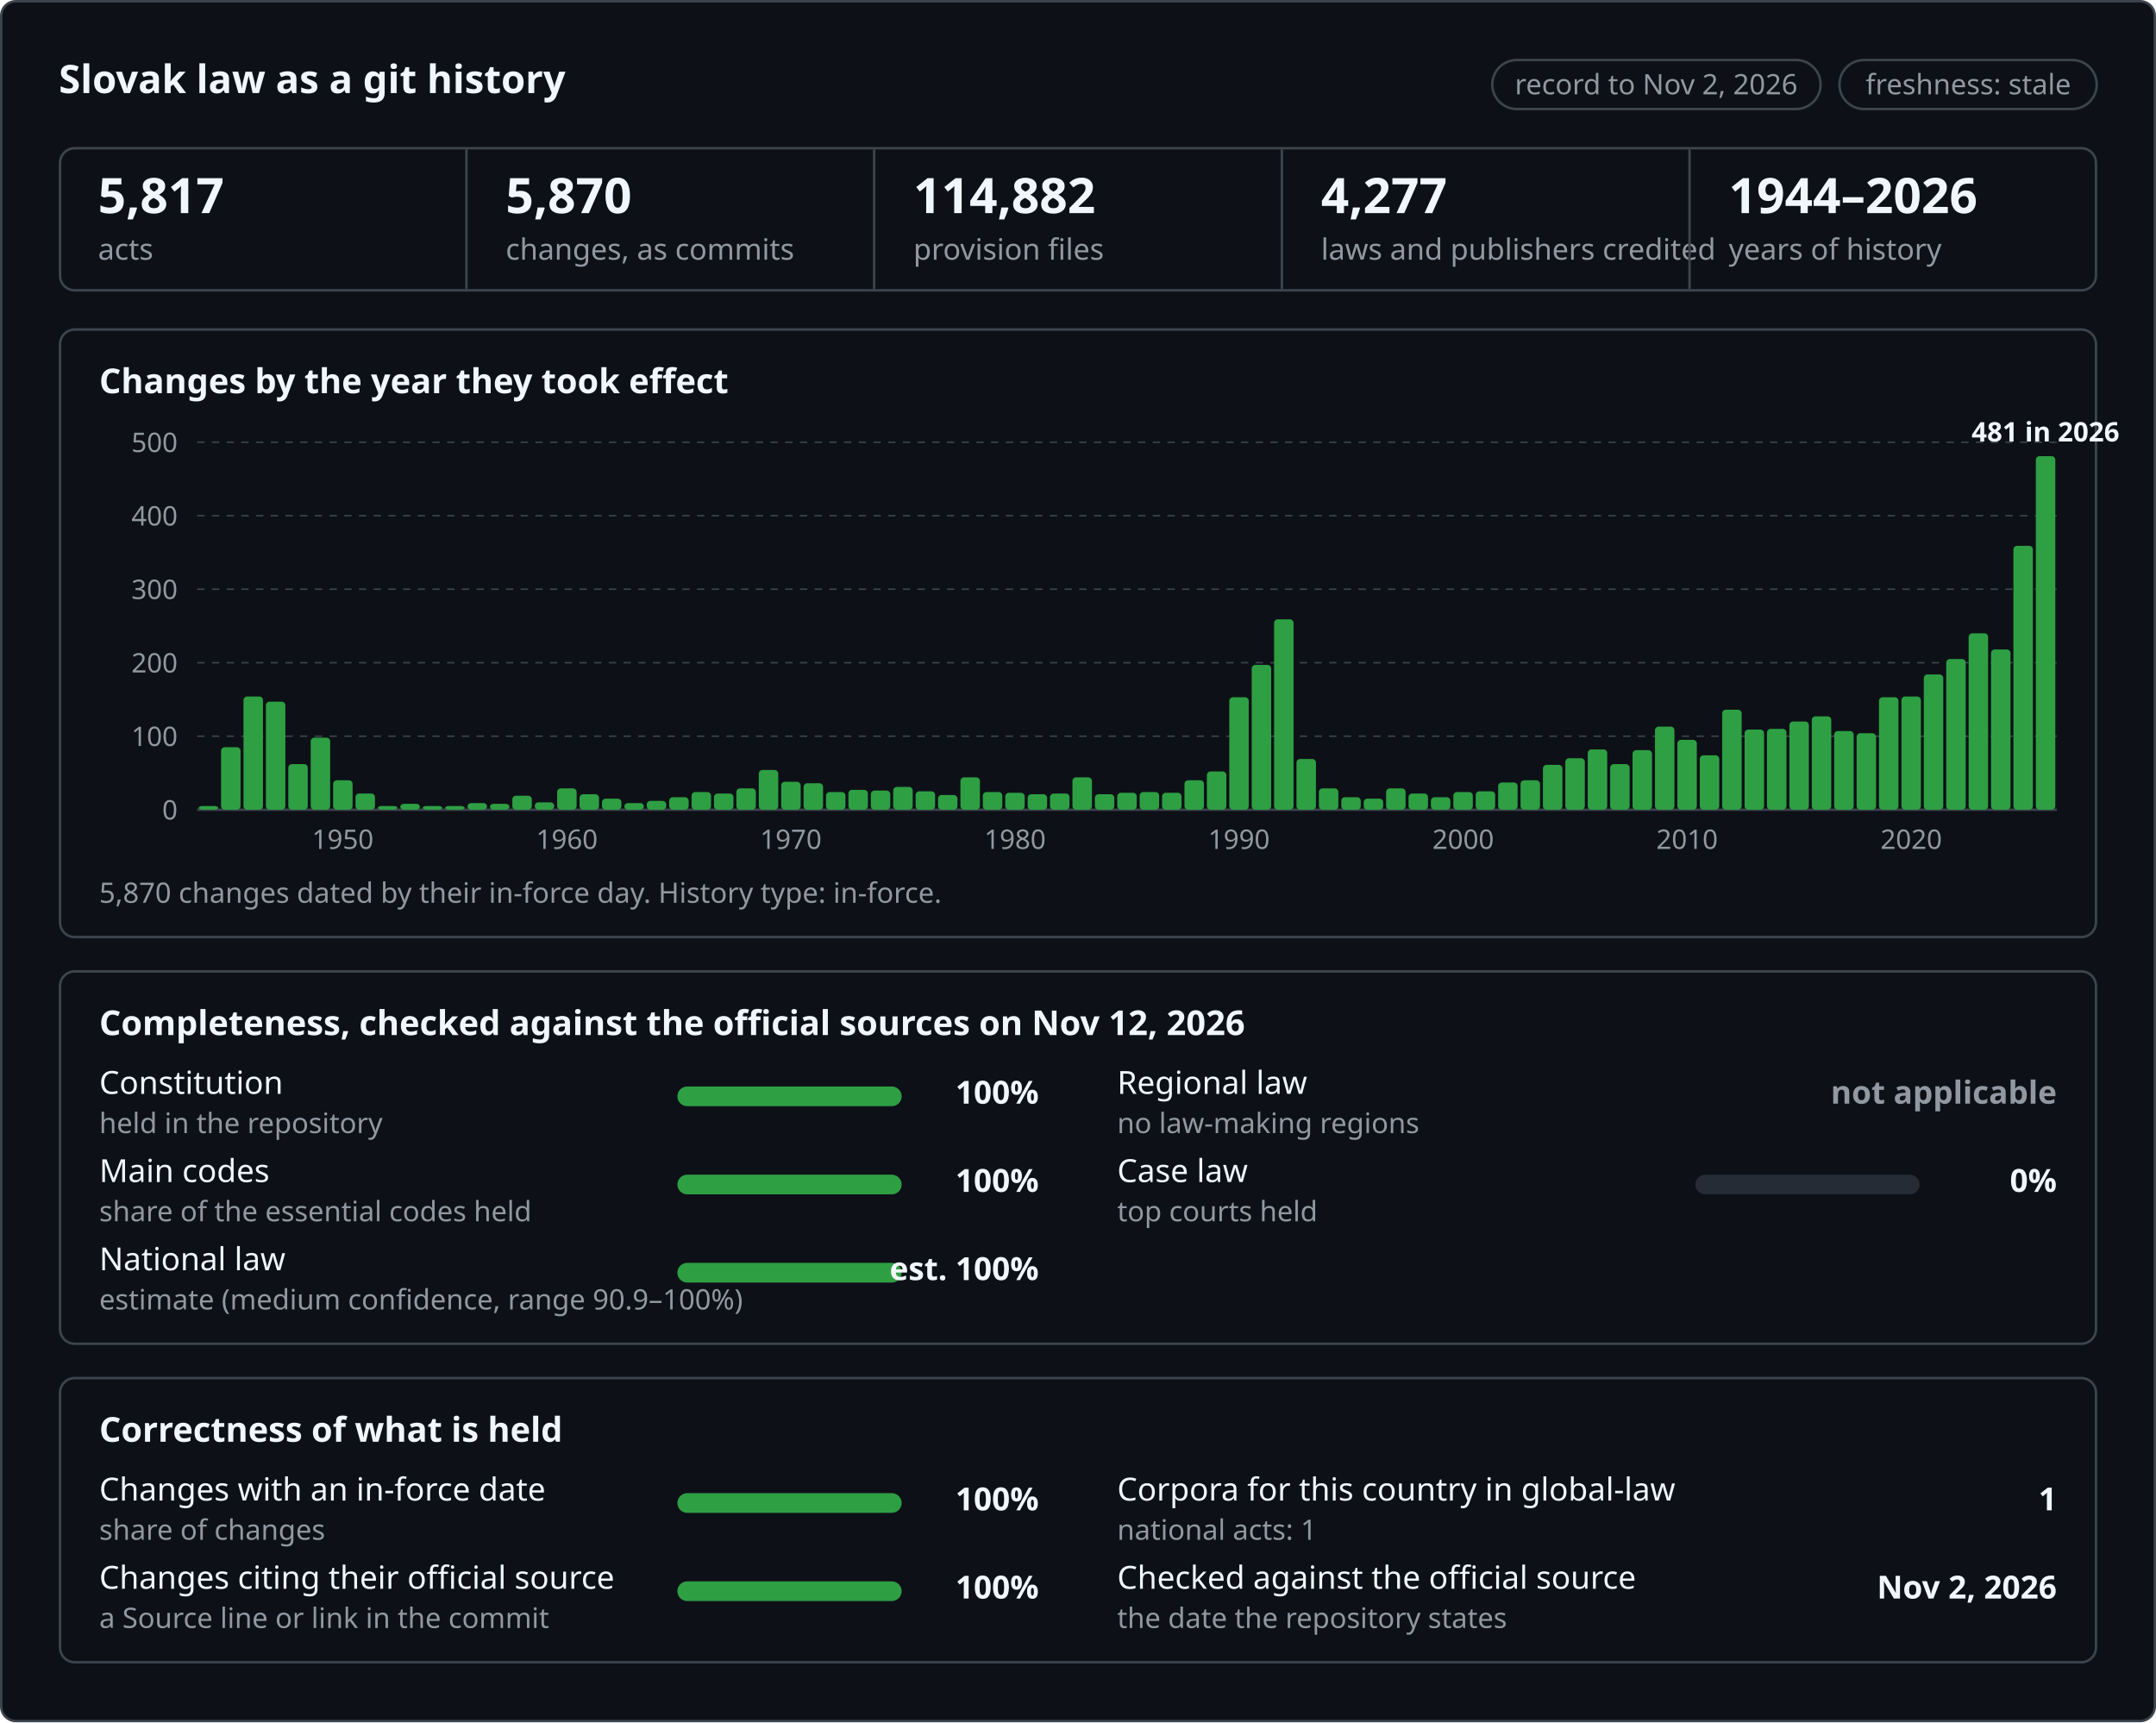
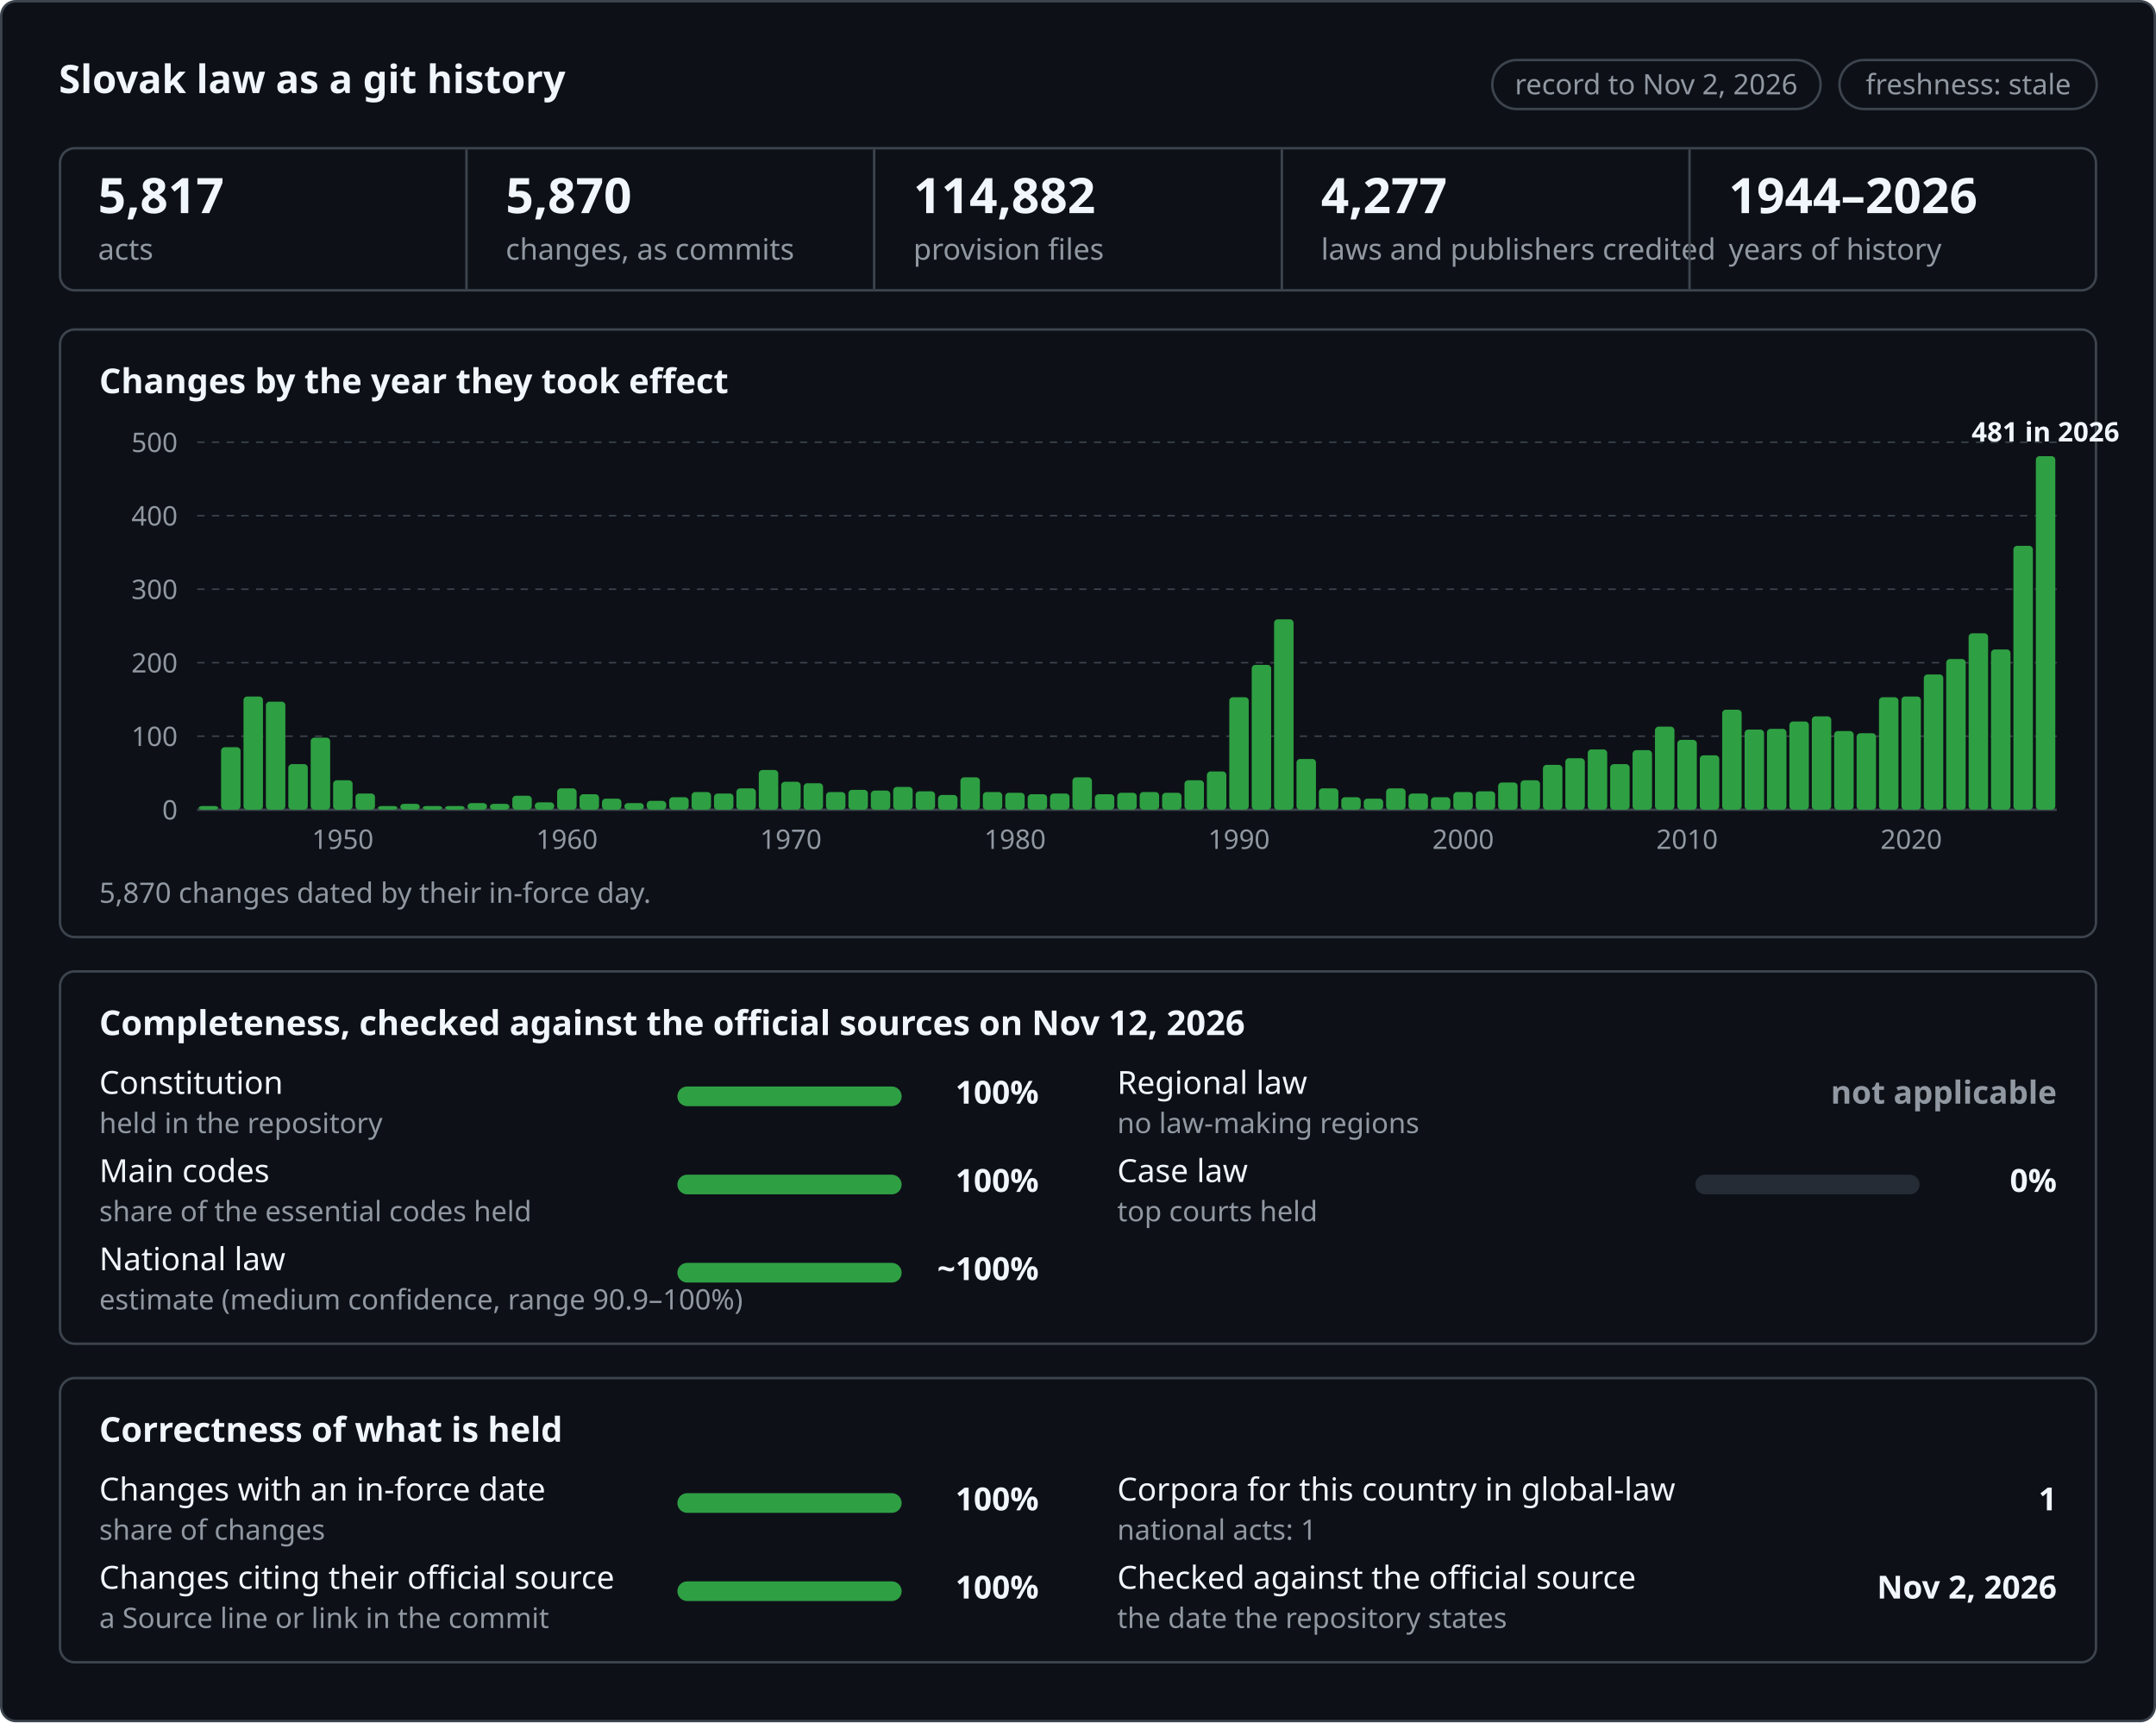
<svg xmlns="http://www.w3.org/2000/svg" width="880" height="703" viewBox="0 0 880 703" font-family="-apple-system,BlinkMacSystemFont,Segoe UI,Noto Sans,Helvetica,Arial,sans-serif">
  <rect x="0.5" y="0.5" width="879" height="702" rx="6" fill="#0d1117" stroke="#3d444d" />
  <text x="24" y="38" font-size="16" font-weight="600" fill="#f0f6fc">Slovak law as a git history</text>
  <rect x="609.1" y="24.5" width="134" height="20" rx="10" fill="none" stroke="#3d444d" />
  <text x="676.0" y="38.5" font-size="11.5" font-weight="500" text-anchor="middle" fill="#9198a1">record to Nov 2, 2026</text>
  <rect x="750.8" y="24.5" width="105" height="20" rx="10" fill="none" stroke="#3d444d" />
  <text x="803.4" y="38.5" font-size="11.5" font-weight="500" text-anchor="middle" fill="#9198a1">freshness: stale</text>
  <rect x="24.5" y="60.5" width="831" height="58" rx="6" fill="#0d1117" stroke="#3d444d" />
  <text x="40.0" y="87" font-size="20" font-weight="600" fill="#f0f6fc">5,817</text>
  <text x="40.0" y="106" font-size="12" fill="#9198a1">acts</text>
  <line x1="190.4" y1="61" x2="190.4" y2="118" stroke="#3d444d" />
  <text x="206.4" y="87" font-size="20" font-weight="600" fill="#f0f6fc">5,870</text>
  <text x="206.4" y="106" font-size="12" fill="#9198a1">changes, as commits</text>
  <line x1="356.8" y1="61" x2="356.8" y2="118" stroke="#3d444d" />
  <text x="372.8" y="87" font-size="20" font-weight="600" fill="#f0f6fc">114,882</text>
  <text x="372.8" y="106" font-size="12" fill="#9198a1">provision files</text>
  <line x1="523.2" y1="61" x2="523.2" y2="118" stroke="#3d444d" />
  <text x="539.2" y="87" font-size="20" font-weight="600" fill="#f0f6fc">4,277</text>
  <text x="539.2" y="106" font-size="12" fill="#9198a1" textLength="142" lengthAdjust="spacingAndGlyphs">laws and publishers credited</text>
  <line x1="689.6" y1="61" x2="689.6" y2="118" stroke="#3d444d" />
  <text x="705.6" y="87" font-size="20" font-weight="600" fill="#f0f6fc">1944–2026</text>
  <text x="705.6" y="106" font-size="12" fill="#9198a1">years of history</text>
  <rect x="24.5" y="134.5" width="831" height="248" rx="6" fill="#0d1117" stroke="#3d444d" />
  <text x="40.5" y="160.5" font-size="14" font-weight="600" fill="#f0f6fc">Changes by the year they took effect</text>
  <line x1="80.5" y1="330.5" x2="839.5" y2="330.5" stroke="#3d444d" stroke-width="1" />
  <text x="72.5" y="334.5" font-size="11" text-anchor="end" fill="#9198a1">0</text>
  <line x1="80.5" y1="300.5" x2="839.5" y2="300.5" stroke="#3d444d" stroke-width="0.6" stroke-dasharray="3 3" />
  <text x="72.5" y="304.5" font-size="11" text-anchor="end" fill="#9198a1">100</text>
  <line x1="80.5" y1="270.5" x2="839.5" y2="270.5" stroke="#3d444d" stroke-width="0.6" stroke-dasharray="3 3" />
  <text x="72.5" y="274.5" font-size="11" text-anchor="end" fill="#9198a1">200</text>
  <line x1="80.5" y1="240.5" x2="839.5" y2="240.5" stroke="#3d444d" stroke-width="0.6" stroke-dasharray="3 3" />
  <text x="72.5" y="244.5" font-size="11" text-anchor="end" fill="#9198a1">300</text>
  <line x1="80.5" y1="210.5" x2="839.5" y2="210.5" stroke="#3d444d" stroke-width="0.6" stroke-dasharray="3 3" />
  <text x="72.5" y="214.5" font-size="11" text-anchor="end" fill="#9198a1">400</text>
  <line x1="80.5" y1="180.5" x2="839.5" y2="180.5" stroke="#3d444d" stroke-width="0.6" stroke-dasharray="3 3" />
  <text x="72.5" y="184.5" font-size="11" text-anchor="end" fill="#9198a1">500</text>
  <rect x="81.10" y="329.0" width="7.94" height="1.5" rx="1.5" fill="#2ea043" />
  <rect x="90.24" y="305.0" width="7.94" height="25.5" rx="1.5" fill="#2ea043" />
  <rect x="99.39" y="284.3" width="7.94" height="46.2" rx="1.5" fill="#2ea043" />
  <rect x="108.53" y="286.4" width="7.94" height="44.1" rx="1.5" fill="#2ea043" />
  <rect x="117.68" y="311.9" width="7.94" height="18.6" rx="1.5" fill="#2ea043" />
  <rect x="126.82" y="301.1" width="7.94" height="29.4" rx="1.5" fill="#2ea043" />
  <rect x="135.97" y="318.5" width="7.94" height="12.0" rx="1.5" fill="#2ea043" />
  <text x="139.9" y="346.5" font-size="11" text-anchor="middle" fill="#9198a1">1950</text>
  <rect x="145.11" y="323.9" width="7.94" height="6.6" rx="1.5" fill="#2ea043" />
  <rect x="154.26" y="329.0" width="7.94" height="1.5" rx="1.5" fill="#2ea043" />
  <rect x="163.40" y="328.1" width="7.94" height="2.4" rx="1.5" fill="#2ea043" />
  <rect x="172.55" y="329.0" width="7.94" height="1.5" rx="1.5" fill="#2ea043" />
  <rect x="181.69" y="329.0" width="7.94" height="1.5" rx="1.5" fill="#2ea043" />
  <rect x="190.83" y="327.8" width="7.94" height="2.7" rx="1.5" fill="#2ea043" />
  <rect x="199.98" y="328.1" width="7.94" height="2.4" rx="1.5" fill="#2ea043" />
  <rect x="209.12" y="324.8" width="7.94" height="5.7" rx="1.5" fill="#2ea043" />
  <rect x="218.27" y="327.5" width="7.94" height="3.0" rx="1.5" fill="#2ea043" />
  <rect x="227.41" y="321.8" width="7.94" height="8.7" rx="1.5" fill="#2ea043" />
  <text x="231.4" y="346.5" font-size="11" text-anchor="middle" fill="#9198a1">1960</text>
  <rect x="236.56" y="324.2" width="7.94" height="6.3" rx="1.5" fill="#2ea043" />
  <rect x="245.70" y="326.0" width="7.94" height="4.5" rx="1.5" fill="#2ea043" />
  <rect x="254.85" y="327.8" width="7.94" height="2.7" rx="1.5" fill="#2ea043" />
  <rect x="263.99" y="326.9" width="7.94" height="3.6" rx="1.5" fill="#2ea043" />
  <rect x="273.14" y="325.4" width="7.94" height="5.1" rx="1.5" fill="#2ea043" />
  <rect x="282.28" y="323.3" width="7.94" height="7.2" rx="1.5" fill="#2ea043" />
  <rect x="291.43" y="323.9" width="7.94" height="6.6" rx="1.5" fill="#2ea043" />
  <rect x="300.57" y="321.8" width="7.94" height="8.7" rx="1.5" fill="#2ea043" />
  <rect x="309.71" y="314.3" width="7.94" height="16.2" rx="1.5" fill="#2ea043" />
  <rect x="318.86" y="319.1" width="7.94" height="11.4" rx="1.5" fill="#2ea043" />
  <text x="322.8" y="346.5" font-size="11" text-anchor="middle" fill="#9198a1">1970</text>
  <rect x="328.00" y="319.7" width="7.94" height="10.8" rx="1.5" fill="#2ea043" />
  <rect x="337.15" y="323.3" width="7.94" height="7.2" rx="1.5" fill="#2ea043" />
  <rect x="346.29" y="322.4" width="7.94" height="8.1" rx="1.5" fill="#2ea043" />
  <rect x="355.44" y="322.7" width="7.94" height="7.8" rx="1.5" fill="#2ea043" />
  <rect x="364.58" y="321.2" width="7.94" height="9.3" rx="1.5" fill="#2ea043" />
  <rect x="373.73" y="323.0" width="7.94" height="7.5" rx="1.5" fill="#2ea043" />
  <rect x="382.87" y="324.5" width="7.94" height="6.0" rx="1.5" fill="#2ea043" />
  <rect x="392.02" y="317.3" width="7.94" height="13.2" rx="1.5" fill="#2ea043" />
  <rect x="401.16" y="323.3" width="7.94" height="7.2" rx="1.5" fill="#2ea043" />
  <rect x="410.30" y="323.6" width="7.94" height="6.9" rx="1.5" fill="#2ea043" />
  <text x="414.3" y="346.5" font-size="11" text-anchor="middle" fill="#9198a1">1980</text>
  <rect x="419.45" y="324.2" width="7.94" height="6.3" rx="1.5" fill="#2ea043" />
  <rect x="428.59" y="323.9" width="7.94" height="6.6" rx="1.5" fill="#2ea043" />
  <rect x="437.74" y="317.3" width="7.94" height="13.2" rx="1.5" fill="#2ea043" />
  <rect x="446.88" y="324.2" width="7.94" height="6.3" rx="1.5" fill="#2ea043" />
  <rect x="456.03" y="323.6" width="7.94" height="6.9" rx="1.5" fill="#2ea043" />
  <rect x="465.17" y="323.3" width="7.94" height="7.2" rx="1.5" fill="#2ea043" />
  <rect x="474.32" y="323.6" width="7.94" height="6.9" rx="1.5" fill="#2ea043" />
  <rect x="483.46" y="318.5" width="7.94" height="12.0" rx="1.5" fill="#2ea043" />
  <rect x="492.61" y="314.9" width="7.94" height="15.6" rx="1.5" fill="#2ea043" />
  <rect x="501.75" y="284.6" width="7.94" height="45.9" rx="1.5" fill="#2ea043" />
  <text x="505.7" y="346.5" font-size="11" text-anchor="middle" fill="#9198a1">1990</text>
  <rect x="510.90" y="271.4" width="7.94" height="59.1" rx="1.5" fill="#2ea043" />
  <rect x="520.04" y="252.8" width="7.94" height="77.7" rx="1.5" fill="#2ea043" />
  <rect x="529.18" y="309.8" width="7.94" height="20.7" rx="1.5" fill="#2ea043" />
  <rect x="538.33" y="321.8" width="7.94" height="8.7" rx="1.5" fill="#2ea043" />
  <rect x="547.47" y="325.4" width="7.94" height="5.1" rx="1.5" fill="#2ea043" />
  <rect x="556.62" y="326.0" width="7.94" height="4.5" rx="1.5" fill="#2ea043" />
  <rect x="565.76" y="321.8" width="7.94" height="8.7" rx="1.5" fill="#2ea043" />
  <rect x="574.91" y="323.9" width="7.94" height="6.6" rx="1.5" fill="#2ea043" />
  <rect x="584.05" y="325.4" width="7.94" height="5.1" rx="1.5" fill="#2ea043" />
  <rect x="593.20" y="323.3" width="7.94" height="7.2" rx="1.5" fill="#2ea043" />
  <text x="597.2" y="346.5" font-size="11" text-anchor="middle" fill="#9198a1">2000</text>
  <rect x="602.34" y="323.0" width="7.94" height="7.5" rx="1.5" fill="#2ea043" />
  <rect x="611.49" y="319.4" width="7.94" height="11.1" rx="1.5" fill="#2ea043" />
  <rect x="620.63" y="318.5" width="7.94" height="12.0" rx="1.5" fill="#2ea043" />
  <rect x="629.77" y="312.2" width="7.94" height="18.3" rx="1.5" fill="#2ea043" />
  <rect x="638.92" y="309.5" width="7.94" height="21.0" rx="1.5" fill="#2ea043" />
  <rect x="648.06" y="305.9" width="7.94" height="24.6" rx="1.5" fill="#2ea043" />
  <rect x="657.21" y="311.9" width="7.94" height="18.6" rx="1.5" fill="#2ea043" />
  <rect x="666.35" y="306.2" width="7.94" height="24.3" rx="1.5" fill="#2ea043" />
  <rect x="675.50" y="296.6" width="7.94" height="33.9" rx="1.5" fill="#2ea043" />
  <rect x="684.64" y="302.0" width="7.94" height="28.5" rx="1.5" fill="#2ea043" />
  <text x="688.6" y="346.5" font-size="11" text-anchor="middle" fill="#9198a1">2010</text>
  <rect x="693.79" y="308.3" width="7.94" height="22.2" rx="1.5" fill="#2ea043" />
  <rect x="702.93" y="289.7" width="7.94" height="40.8" rx="1.5" fill="#2ea043" />
  <rect x="712.08" y="297.8" width="7.94" height="32.7" rx="1.5" fill="#2ea043" />
  <rect x="721.22" y="297.5" width="7.94" height="33.0" rx="1.5" fill="#2ea043" />
  <rect x="730.37" y="294.5" width="7.94" height="36.0" rx="1.5" fill="#2ea043" />
  <rect x="739.51" y="292.4" width="7.94" height="38.1" rx="1.5" fill="#2ea043" />
  <rect x="748.65" y="298.4" width="7.94" height="32.1" rx="1.5" fill="#2ea043" />
  <rect x="757.80" y="299.3" width="7.94" height="31.2" rx="1.5" fill="#2ea043" />
  <rect x="766.94" y="284.6" width="7.94" height="45.9" rx="1.5" fill="#2ea043" />
  <rect x="776.09" y="284.3" width="7.94" height="46.2" rx="1.5" fill="#2ea043" />
  <text x="780.1" y="346.5" font-size="11" text-anchor="middle" fill="#9198a1">2020</text>
  <rect x="785.23" y="275.3" width="7.94" height="55.2" rx="1.5" fill="#2ea043" />
  <rect x="794.38" y="269.0" width="7.94" height="61.5" rx="1.5" fill="#2ea043" />
  <rect x="803.52" y="258.5" width="7.94" height="72.0" rx="1.5" fill="#2ea043" />
  <rect x="812.67" y="265.1" width="7.94" height="65.4" rx="1.5" fill="#2ea043" />
  <rect x="821.81" y="222.8" width="7.94" height="107.7" rx="1.5" fill="#2ea043" />
  <rect x="830.96" y="186.2" width="7.94" height="144.3" rx="1.5" fill="#2ea043" />
  <text x="834.9" y="180.2" font-size="11" font-weight="600" text-anchor="middle" fill="#f0f6fc">481 in 2026</text>
-   <text x="40.5" y="368.5" font-size="11.5" fill="#9198a1">5,870 changes dated by their in-force day. History type: in-force.</text>
+   <text x="40.5" y="368.5" font-size="11.5" fill="#9198a1">5,870 changes dated by their in-force day.</text>
  <rect x="24.5" y="396.5" width="831" height="152" rx="6" fill="#0d1117" stroke="#3d444d" />
  <text x="40.5" y="422.5" font-size="14" font-weight="600" fill="#f0f6fc">Completeness, checked against the official sources on Nov 12, 2026</text>
  <text x="40.5" y="446.5" font-size="13" fill="#f0f6fc">Constitution</text>
  <text x="40.5" y="462.5" font-size="11.5" fill="#9198a1">held in the repository</text>
  <g>
    <rect x="276.5" y="443.5" width="91.5" height="8" rx="4" fill="#262c36" />
    <rect x="276.5" y="443.5" width="91.5" height="8" rx="4" fill="#2ea043" />
  </g>
  <text x="424.0" y="450.5" font-size="13" font-weight="600" text-anchor="end" fill="#f0f6fc">100%</text>
  <text x="40.5" y="482.5" font-size="13" fill="#f0f6fc">Main codes</text>
  <text x="40.5" y="498.5" font-size="11.5" fill="#9198a1">share of the essential codes held</text>
  <g>
    <rect x="276.5" y="479.5" width="91.5" height="8" rx="4" fill="#262c36" />
    <rect x="276.5" y="479.5" width="91.5" height="8" rx="4" fill="#2ea043" />
  </g>
  <text x="424.0" y="486.5" font-size="13" font-weight="600" text-anchor="end" fill="#f0f6fc">100%</text>
  <text x="40.5" y="518.5" font-size="13" fill="#f0f6fc">National law</text>
  <text x="40.5" y="534.5" font-size="11.5" fill="#9198a1">estimate (medium confidence, range 90.9–100%)</text>
  <g>
    <rect x="276.5" y="515.5" width="91.5" height="8" rx="4" fill="#262c36" />
    <rect x="276.5" y="515.5" width="91.5" height="8" rx="4" fill="#2ea043" />
  </g>
-   <text x="424.0" y="522.5" font-size="13" font-weight="600" text-anchor="end" fill="#f0f6fc">est. 100%</text>
+   <text x="424.0" y="522.5" font-size="13" font-weight="600" text-anchor="end" fill="#f0f6fc">~100%</text>
  <text x="456.0" y="446.5" font-size="13" fill="#f0f6fc">Regional law</text>
  <text x="456.0" y="462.5" font-size="11.5" fill="#9198a1">no law-making regions</text>
  <text x="839.5" y="450.5" font-size="13" font-weight="600" text-anchor="end" fill="#9198a1">not applicable</text>
  <text x="456.0" y="482.5" font-size="13" fill="#f0f6fc">Case law</text>
  <text x="456.0" y="498.5" font-size="11.5" fill="#9198a1">top courts held</text>
  <g>
    <rect x="692.0" y="479.5" width="91.5" height="8" rx="4" fill="#262c36" />
  </g>
  <text x="839.5" y="486.5" font-size="13" font-weight="600" text-anchor="end" fill="#f0f6fc">0%</text>
  <rect x="24.5" y="562.5" width="831" height="116" rx="6" fill="#0d1117" stroke="#3d444d" />
  <text x="40.5" y="588.5" font-size="14" font-weight="600" fill="#f0f6fc">Correctness of what is held</text>
  <text x="40.5" y="612.5" font-size="13" fill="#f0f6fc">Changes with an in-force date</text>
  <text x="40.5" y="628.5" font-size="11.5" fill="#9198a1">share of changes</text>
  <g>
    <rect x="276.5" y="609.5" width="91.5" height="8" rx="4" fill="#262c36" />
    <rect x="276.5" y="609.5" width="91.5" height="8" rx="4" fill="#2ea043" />
  </g>
  <text x="424.0" y="616.5" font-size="13" font-weight="600" text-anchor="end" fill="#f0f6fc">100%</text>
  <text x="40.5" y="648.5" font-size="13" fill="#f0f6fc">Changes citing their official source</text>
  <text x="40.5" y="664.5" font-size="11.5" fill="#9198a1">a Source line or link in the commit</text>
  <g>
    <rect x="276.5" y="645.5" width="91.5" height="8" rx="4" fill="#262c36" />
    <rect x="276.5" y="645.5" width="91.5" height="8" rx="4" fill="#2ea043" />
  </g>
  <text x="424.0" y="652.5" font-size="13" font-weight="600" text-anchor="end" fill="#f0f6fc">100%</text>
  <text x="456.0" y="612.5" font-size="13" fill="#f0f6fc">Corpora for this country in global-law</text>
  <text x="456.0" y="628.5" font-size="11.5" fill="#9198a1">national acts: 1</text>
  <text x="839.5" y="616.5" font-size="13" font-weight="600" text-anchor="end" fill="#f0f6fc">1</text>
  <text x="456.0" y="648.5" font-size="13" fill="#f0f6fc">Checked against the official source</text>
  <text x="456.0" y="664.5" font-size="11.5" fill="#9198a1">the date the repository states</text>
  <text x="839.5" y="652.5" font-size="13" font-weight="600" text-anchor="end" fill="#f0f6fc">Nov 2, 2026</text>
</svg>
